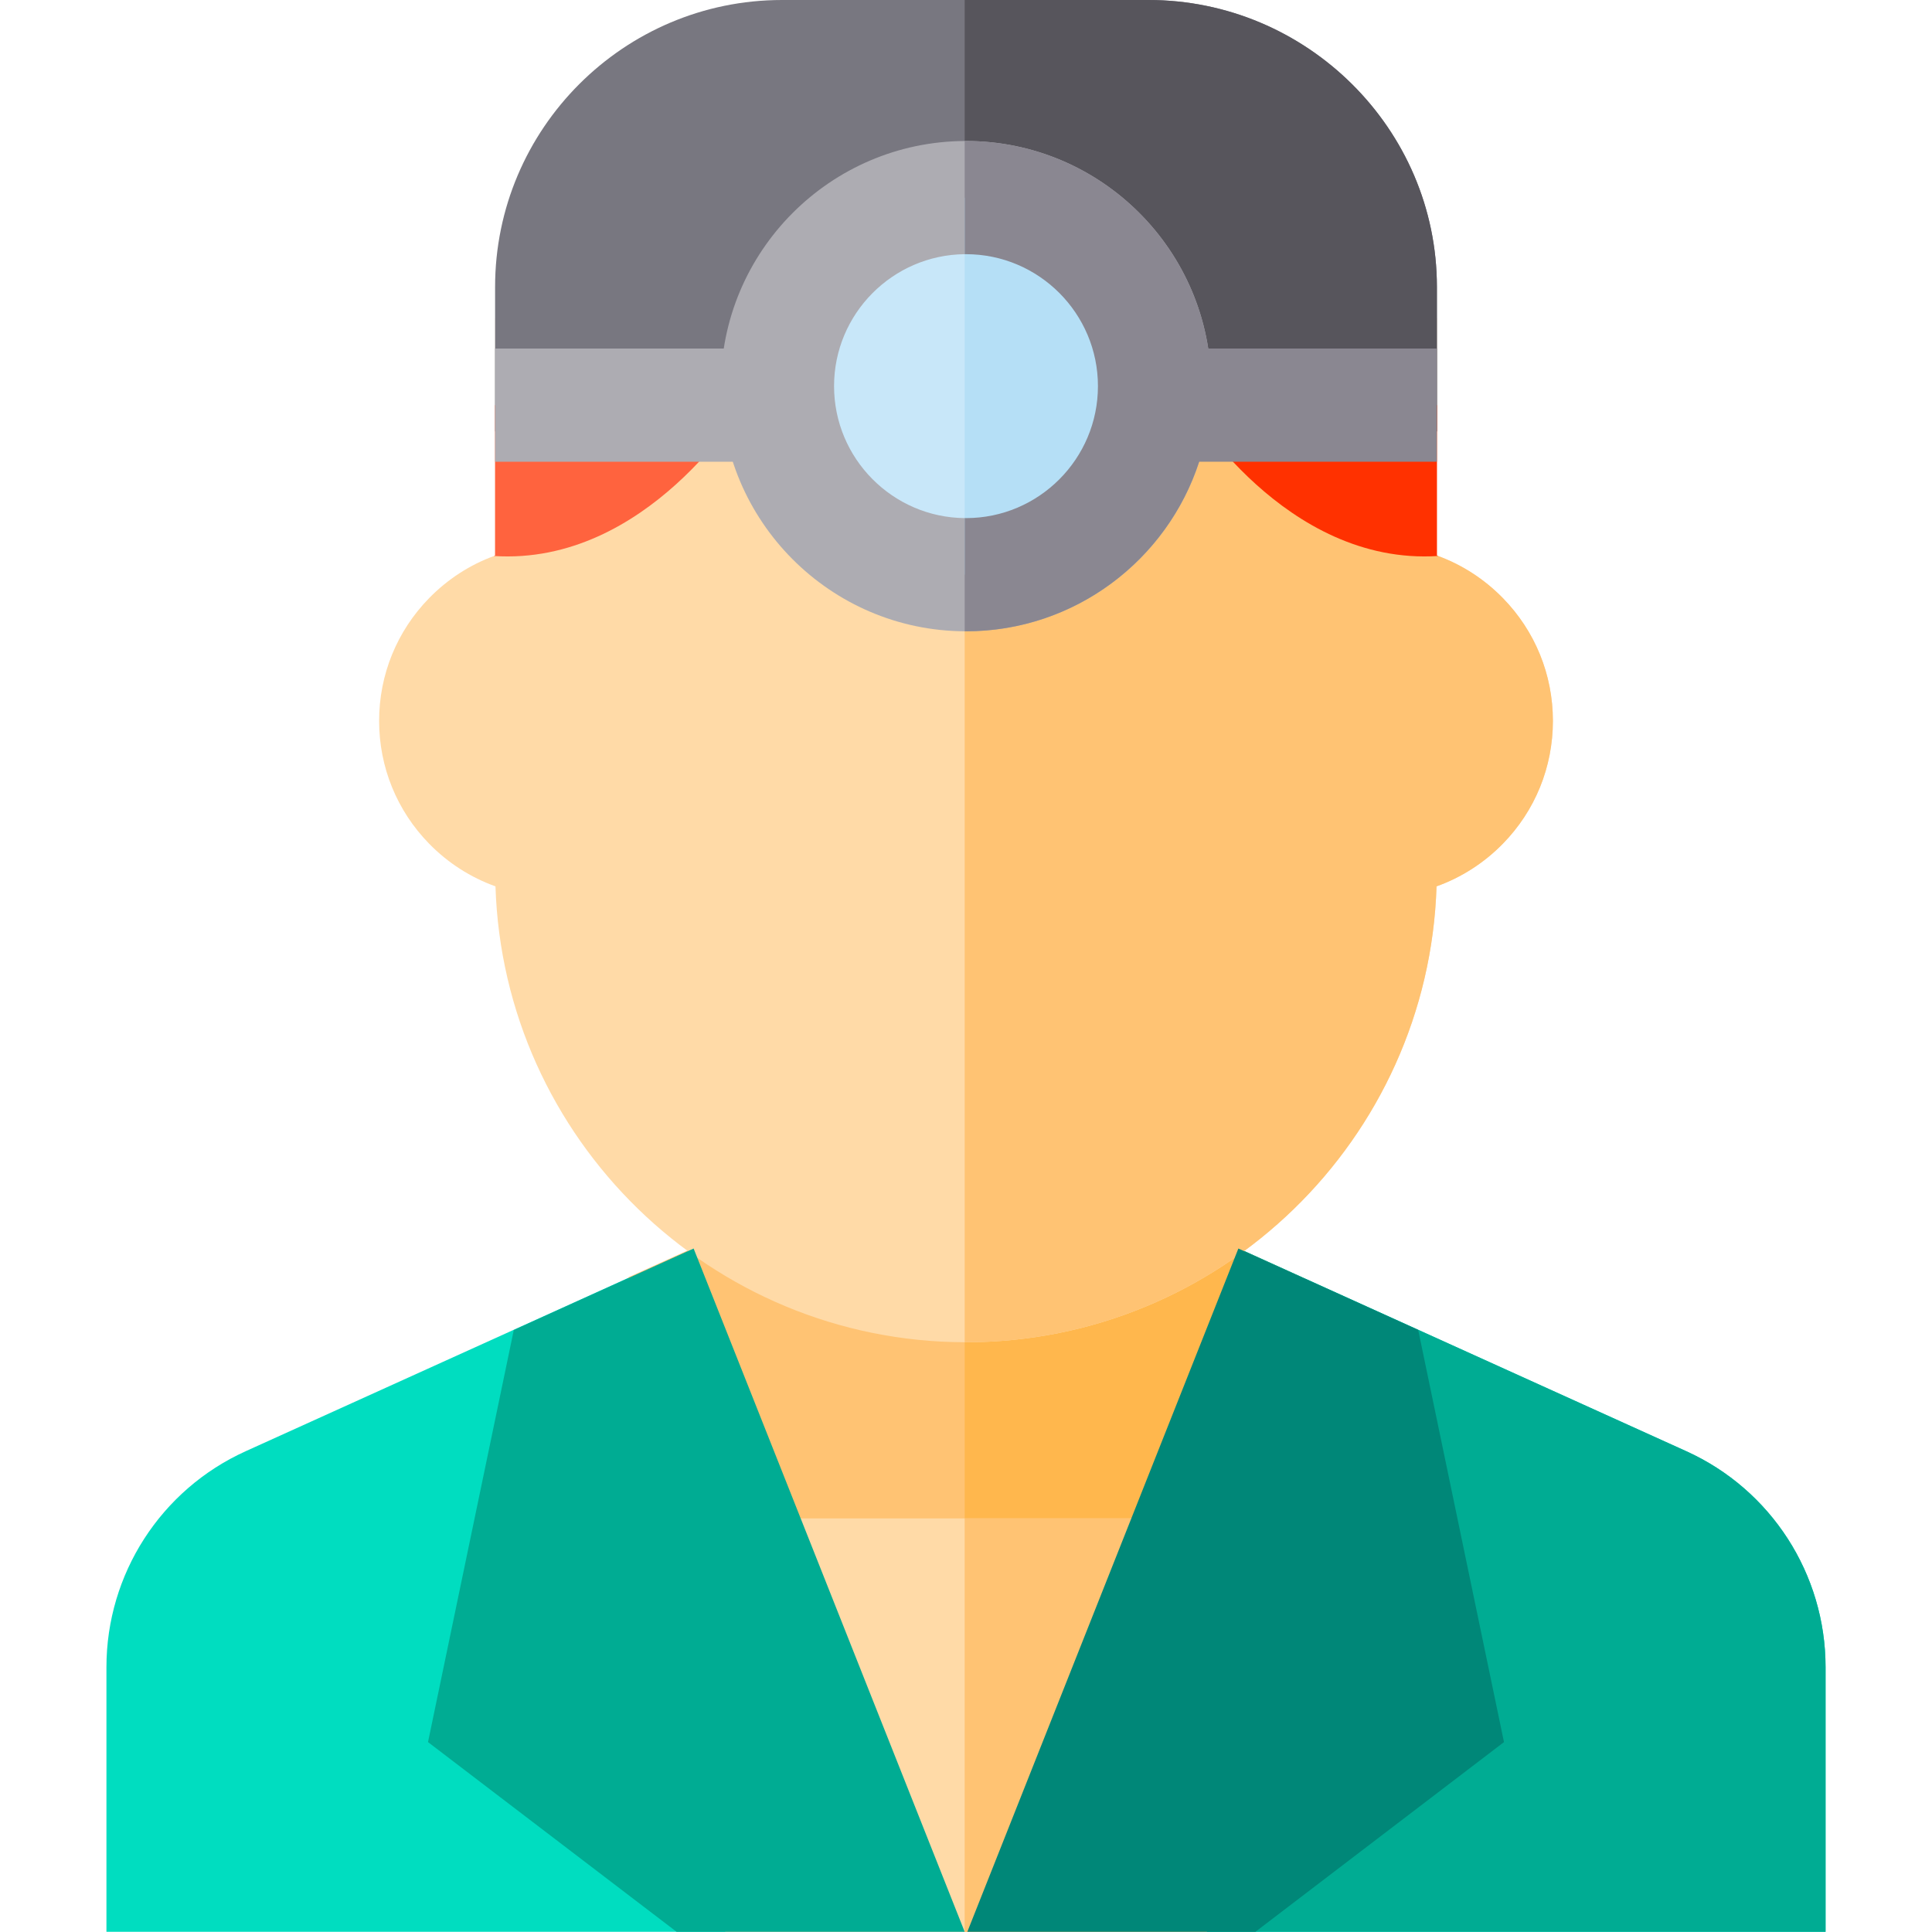
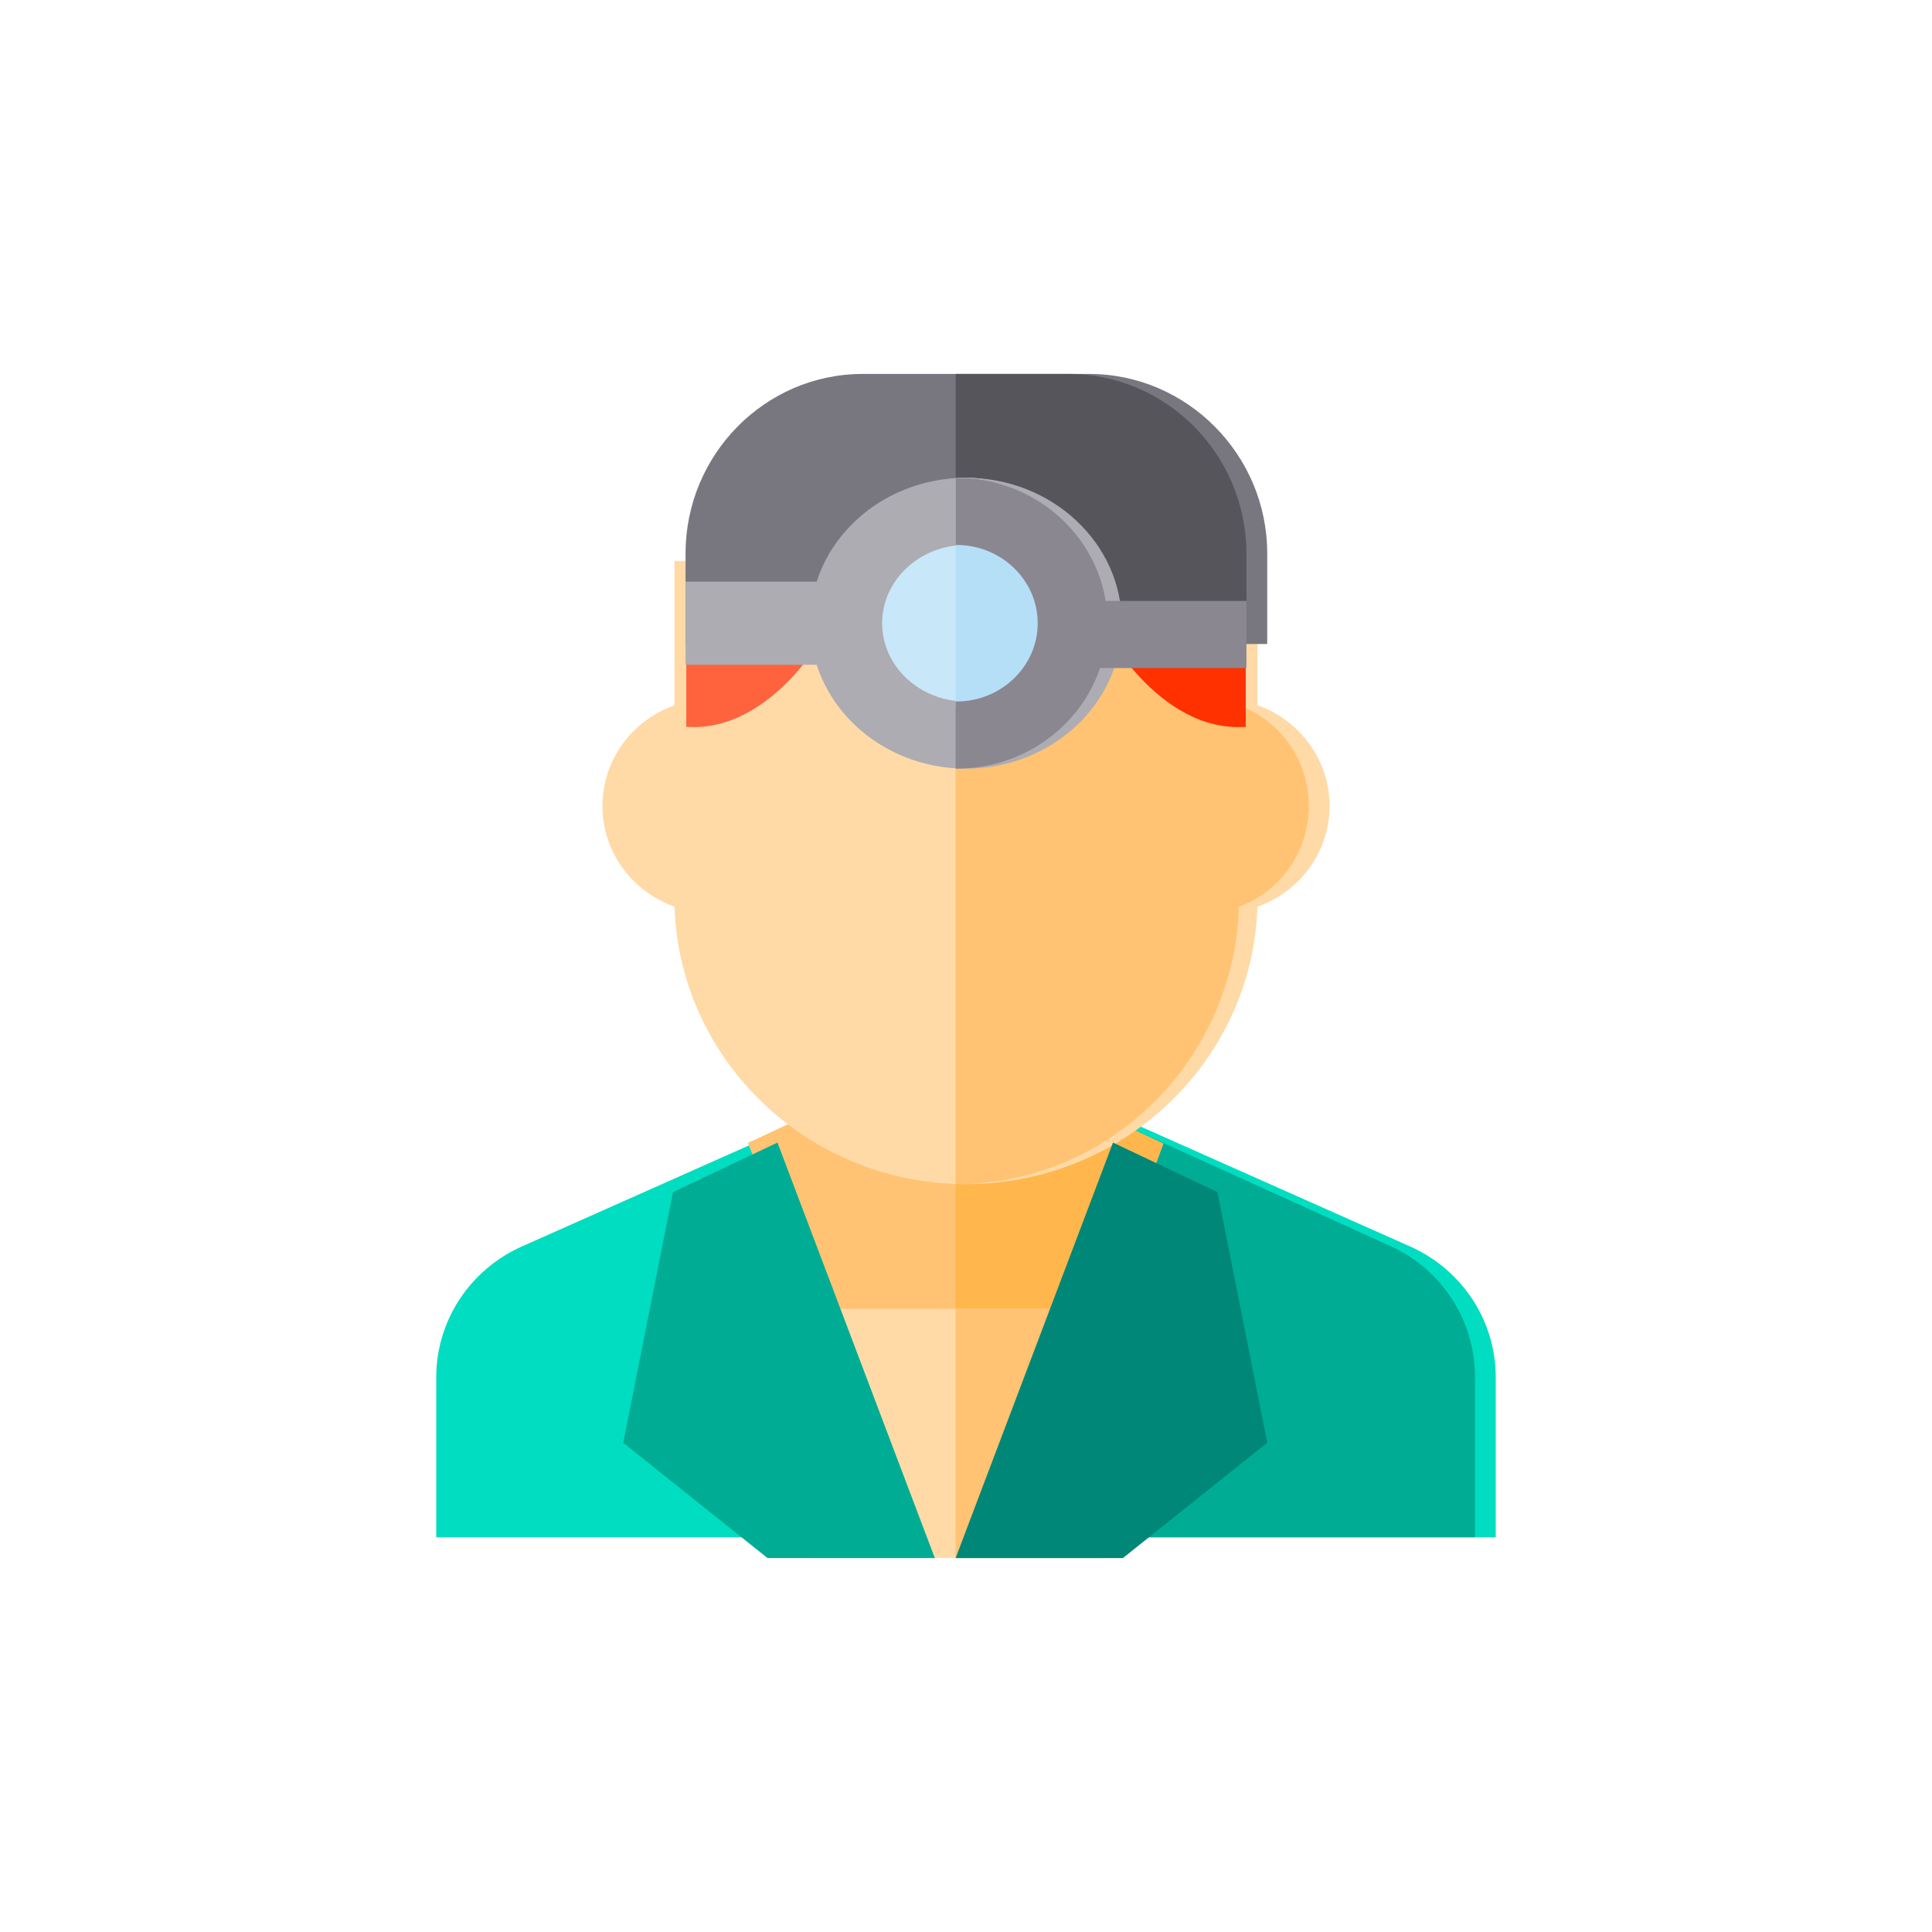
- <svg xmlns="http://www.w3.org/2000/svg" version="1.1" id="Layer_1" x="0px" y="0px" viewBox="0 0 512 512" style="enable-background:new 0 0 512 512;" xml:space="preserve">
-   <path style="fill:#00DDC0;" d="M483.793,441.818v70.122H28.207v-70.122c0-24.667,14.418-47.044,36.886-57.223L166.75,338.55  l38.835-17.588h100.828l39.435,17.868l101.058,45.765C469.375,394.774,483.793,417.151,483.793,441.818z" />
-   <path style="fill:#00AC93;" d="M483.793,441.818v70.122H255.65V320.962h50.764l39.435,17.868l101.058,45.765  C469.375,394.774,483.793,417.151,483.793,441.818z" />
-   <polygon style="fill:#FFC373;" points="345.549,338.83 309.224,434.279 206.366,434.279 166.45,338.55 205.286,320.962   306.104,320.962 " />
-   <polygon style="fill:#FFB74D;" points="345.549,338.83 309.224,434.279 255.65,434.279 255.65,320.962 306.104,320.962 " />
-   <rect x="192.207" y="402.393" style="fill:#FFDAA7;" width="127.585" height="109.607" />
-   <rect x="255.65" y="402.393" style="fill:#FFC373;" width="64.142" height="109.607" />
-   <path style="fill:#FFDAA7;" d="M411.532,191.048c0,12.239-4.699,23.797-13.258,32.546c-5.009,5.119-11.019,8.949-17.578,11.299  c-2.1,66.972-57.233,120.816-124.705,120.816h-0.34c-67.312-0.18-122.236-53.954-124.345-120.816  c-6.569-2.35-12.569-6.179-17.578-11.299c-8.549-8.749-13.258-20.308-13.258-32.546s4.709-23.797,13.258-32.546  c4.919-5.019,10.769-8.809,17.198-11.159c0.1-0.05,0.22-0.09,0.32-0.13V84.34h249.501v62.873c6.559,2.35,12.529,6.179,17.528,11.289  C406.832,167.25,411.532,178.809,411.532,191.048z" />
-   <path style="fill:#FFC373;" d="M411.532,191.048c0,12.239-4.699,23.797-13.258,32.546c-5.009,5.119-11.019,8.949-17.578,11.299  c-2.1,66.972-57.233,120.816-124.705,120.816h-0.34V84.34h125.095v62.873c6.559,2.35,12.529,6.179,17.528,11.289  C406.832,167.25,411.532,178.809,411.532,191.048z" />
-   <path style="fill:#787780;" d="M380.795,76.041v38.276H131.205V76.041C131.205,34.116,165.321,0,207.246,0h97.109  C346.289,0,380.795,34.116,380.795,76.041z" />
-   <path style="fill:#57555C;" d="M255.65,114.317V0h48.704c41.935,0,76.441,34.116,76.441,76.041v38.276H255.65z" />
-   <path style="fill:#C8E7F9;" d="M305.964,102.328c0,27.597-22.367,49.974-49.964,49.974c-0.12,0-0.23,0-0.35-0.01  c-27.437-0.18-49.614-22.487-49.614-49.964s22.177-49.774,49.614-49.954c0.12-0.01,0.23-0.01,0.35-0.01  C283.597,52.364,305.964,74.731,305.964,102.328z" />
-   <path style="fill:#ADACB2;" d="M256,37.366h-0.35c-35.666,0.19-64.612,29.267-64.612,64.962c0,35.706,28.947,64.782,64.612,64.972  H256c35.826,0,64.962-29.147,64.962-64.972C320.962,66.512,291.826,37.366,256,37.366z M256,137.304h-0.35  c-19.118-0.19-34.616-15.808-34.616-34.976c0-19.158,15.498-34.776,34.616-34.966H256c19.278,0,34.966,15.688,34.966,34.966  C290.966,121.616,275.278,137.304,256,137.304z" />
-   <polygon style="fill:#00AC93;" points="183.819,330.872 136.162,352.459 113.429,461.672 179.292,511.94 255.648,511.94 " />
-   <polygon style="fill:#008778;" points="375.84,352.459 328.182,330.872 256.353,511.94 332.709,511.94 398.571,461.672 " />
-   <path style="fill:#FF633E;" d="M196.959,107.367c0,0-25.427,42.615-66.092,39.975c0.11-0.05,0.22-0.09,0.33-0.13v-39.845H196.959z" />
-   <path style="fill:#FF3100;" d="M315.041,107.367c0,0,25.427,42.615,66.092,39.975c-0.11-0.05-0.22-0.09-0.33-0.13v-39.845H315.041z" />
-   <rect x="131.205" y="92.369" style="fill:#ADACB2;" width="69.072" height="29.996" />
-   <path style="fill:#B5DFF6;" d="M256,152.302c-0.12,0-0.23,0-0.35-0.01V52.374c0.12-0.01,0.23-0.01,0.35-0.01  c27.597,0,49.964,22.367,49.964,49.964S283.597,152.302,256,152.302z" />
-   <path style="fill:#8A8791;" d="M380.791,92.369h-60.593C315.392,61.263,288.439,37.366,256,37.366h-0.35v29.996H256  c19.278,0,34.966,15.688,34.966,34.966c0,19.288-15.688,34.976-34.966,34.976h-0.35V167.3H256c28.835,0,53.323-18.887,61.787-44.935  h63.004L380.791,92.369L380.791,92.369z" />
-   <g>
- </g>
-   <g>
- </g>
-   <g>
- </g>
-   <g>
- </g>
-   <g>
- </g>
-   <g>
- </g>
-   <g>
- </g>
-   <g>
- </g>
-   <g>
- </g>
-   <g>
- </g>
-   <g>
- </g>
-   <g>
- </g>
-   <g>
- </g>
-   <g>
- </g>
-   <g>
- </g>
+ <svg xmlns="http://www.w3.org/2000/svg" width="93px" height="93px" viewBox="0 0 93 93" version="1.1">
+   <defs />
+   <g id="Artboard" stroke="none" stroke-width="1" fill="none" fill-rule="evenodd">
+     <g id="dentist" transform="translate(21, 18)" fill-rule="nonzero">
+       <path d="M51,48.289 L51,56 L0,56 L0,48.289 C0,45.577 1.614,43.116 4.129,41.997 L15.509,36.934 L19.856,35 L31.143,35 L35.558,36.965 L46.871,41.997 C49.386,43.116 51,45.577 51,48.289 Z" id="Shape" fill="#00DDC0" />
+       <path d="M50,48.289 L50,56 L25,56 L25,35 L30.563,35 L34.884,36.965 L45.958,41.997 C48.42,43.116 50,45.577 50,48.289 Z" id="Shape" fill="#00AC93" />
+       <polygon id="Shape" fill="#FFC373" points="35 37.05 30.944 48 19.457 48 15 37.018 19.337 35 30.595 35" />
+       <polygon id="Shape" fill="#FFB74D" points="35 37.05 30.959 48 25 48 25 35 30.612 35" />
+       <rect id="Rectangle-path" fill="#FFDAA7" x="18" y="45" width="15" height="12" />
+       <rect id="Rectangle-path" fill="#FFC373" x="25" y="45" width="7" height="12" />
+       <path d="M43,20.797 C43,22.15 42.471,23.427 41.508,24.395 C40.945,24.961 40.268,25.384 39.53,25.644 C39.294,33.048 33.091,39 25.499,39 L25.461,39 C17.887,38.98 11.707,33.035 11.47,25.644 C10.73,25.384 10.055,24.961 9.492,24.395 C8.53,23.427 8,22.15 8,20.797 C8,19.444 8.53,18.166 9.492,17.199 C10.045,16.644 10.703,16.225 11.427,15.965 C11.438,15.959 11.452,15.955 11.463,15.951 L11.463,9 L39.536,9 L39.536,15.951 C40.274,16.21 40.946,16.634 41.508,17.199 C42.471,18.166 43,19.444 43,20.797 Z" id="Shape" fill="#FFDAA7" />
+       <path d="M42,20.797 C42,22.15 41.488,23.427 40.554,24.395 C40.008,24.961 39.352,25.384 38.637,25.644 C38.408,33.048 32.395,39 25.037,39 L25,39 L25,9 L38.643,9 L38.643,15.951 C39.358,16.21 40.009,16.634 40.554,17.199 C41.487,18.166 42,19.444 42,20.797 Z" id="Shape" fill="#FFC373" />
+       <path d="M40,8.647 L40,13 L12,13 L12,8.647 C12,3.88 15.827,0 20.531,0 L31.425,0 C36.129,0 40,3.88 40,8.647 Z" id="Shape" fill="#787780" />
+       <path d="M25,13 L25,0 L30.449,0 C35.14,0 39,3.88 39,8.647 L39,13 L25,13 Z" id="Shape" fill="#57555C" />
+       <path d="M31,10.499 C31,13.537 28.538,16 25.5,16 C25.487,16 25.475,16 25.461,15.999 C22.441,15.979 20,13.524 20,10.499 C20,7.475 22.441,5.021 25.461,5.001 C25.475,5 25.487,5 25.5,5 C28.538,5 31,7.462 31,10.499 Z" id="Shape" fill="#C8E7F9" />
+       <path d="M25.5,5 L25.46,5 C21.342,5.02 18,8.153 18,11.999 C18,15.847 21.342,18.98 25.46,19 L25.5,19 C29.636,19 33,15.859 33,11.999 C33,8.14 29.636,5 25.5,5 Z M25.5,15.768 L25.46,15.768 C23.252,15.748 21.463,14.065 21.463,11.999 C21.463,9.935 23.252,8.252 25.46,8.232 L25.5,8.232 C27.726,8.232 29.537,9.922 29.537,11.999 C29.537,14.078 27.726,15.768 25.5,15.768 Z" id="Shape" fill="#ADACB2" />
+       <polygon id="Shape" fill="#00AC93" points="16.424 37 11.398 39.384 9 51.448 15.947 57 24 57" />
+       <polygon id="Shape" fill="#008778" points="37.603 39.384 32.576 37 25 57 33.053 57 40 51.448" />
+       <path d="M19,12 C19,12 16.307,17.315 12,16.985 C12.012,16.979 12.023,16.974 12.035,16.969 L12.035,12 L19,12 Z" id="Shape" fill="#FF633E" />
+       <path d="M32,12 C32,12 34.693,17.315 39,16.985 C38.988,16.979 38.977,16.974 38.965,16.969 L38.965,12 L32,12 Z" id="Shape" fill="#FF3100" />
+       <rect id="Rectangle-path" fill="#ADACB2" x="12" y="10" width="7" height="4" />
+       <path d="M25.035,16 C25.023,16 25.012,16 25,15.999 L25,5.001 C25.012,5 25.023,5 25.035,5 C27.777,5 30,7.462 30,10.499 C30,13.537 27.777,16 25.035,16 Z" id="Shape" fill="#B5DFF6" />
+       <path d="M39,10.926 L32.221,10.926 C31.684,7.575 28.668,5 25.039,5 L25,5 L25,8.232 L25.039,8.232 C27.196,8.232 28.951,9.922 28.951,11.999 C28.951,14.078 27.196,15.768 25.039,15.768 L25,15.768 L25,19 L25.039,19 C28.265,19 31.005,16.965 31.952,14.158 L39,14.158 L39,10.926 Z" id="Shape" fill="#8A8791" />
+     </g>
+   </g>
</svg>
